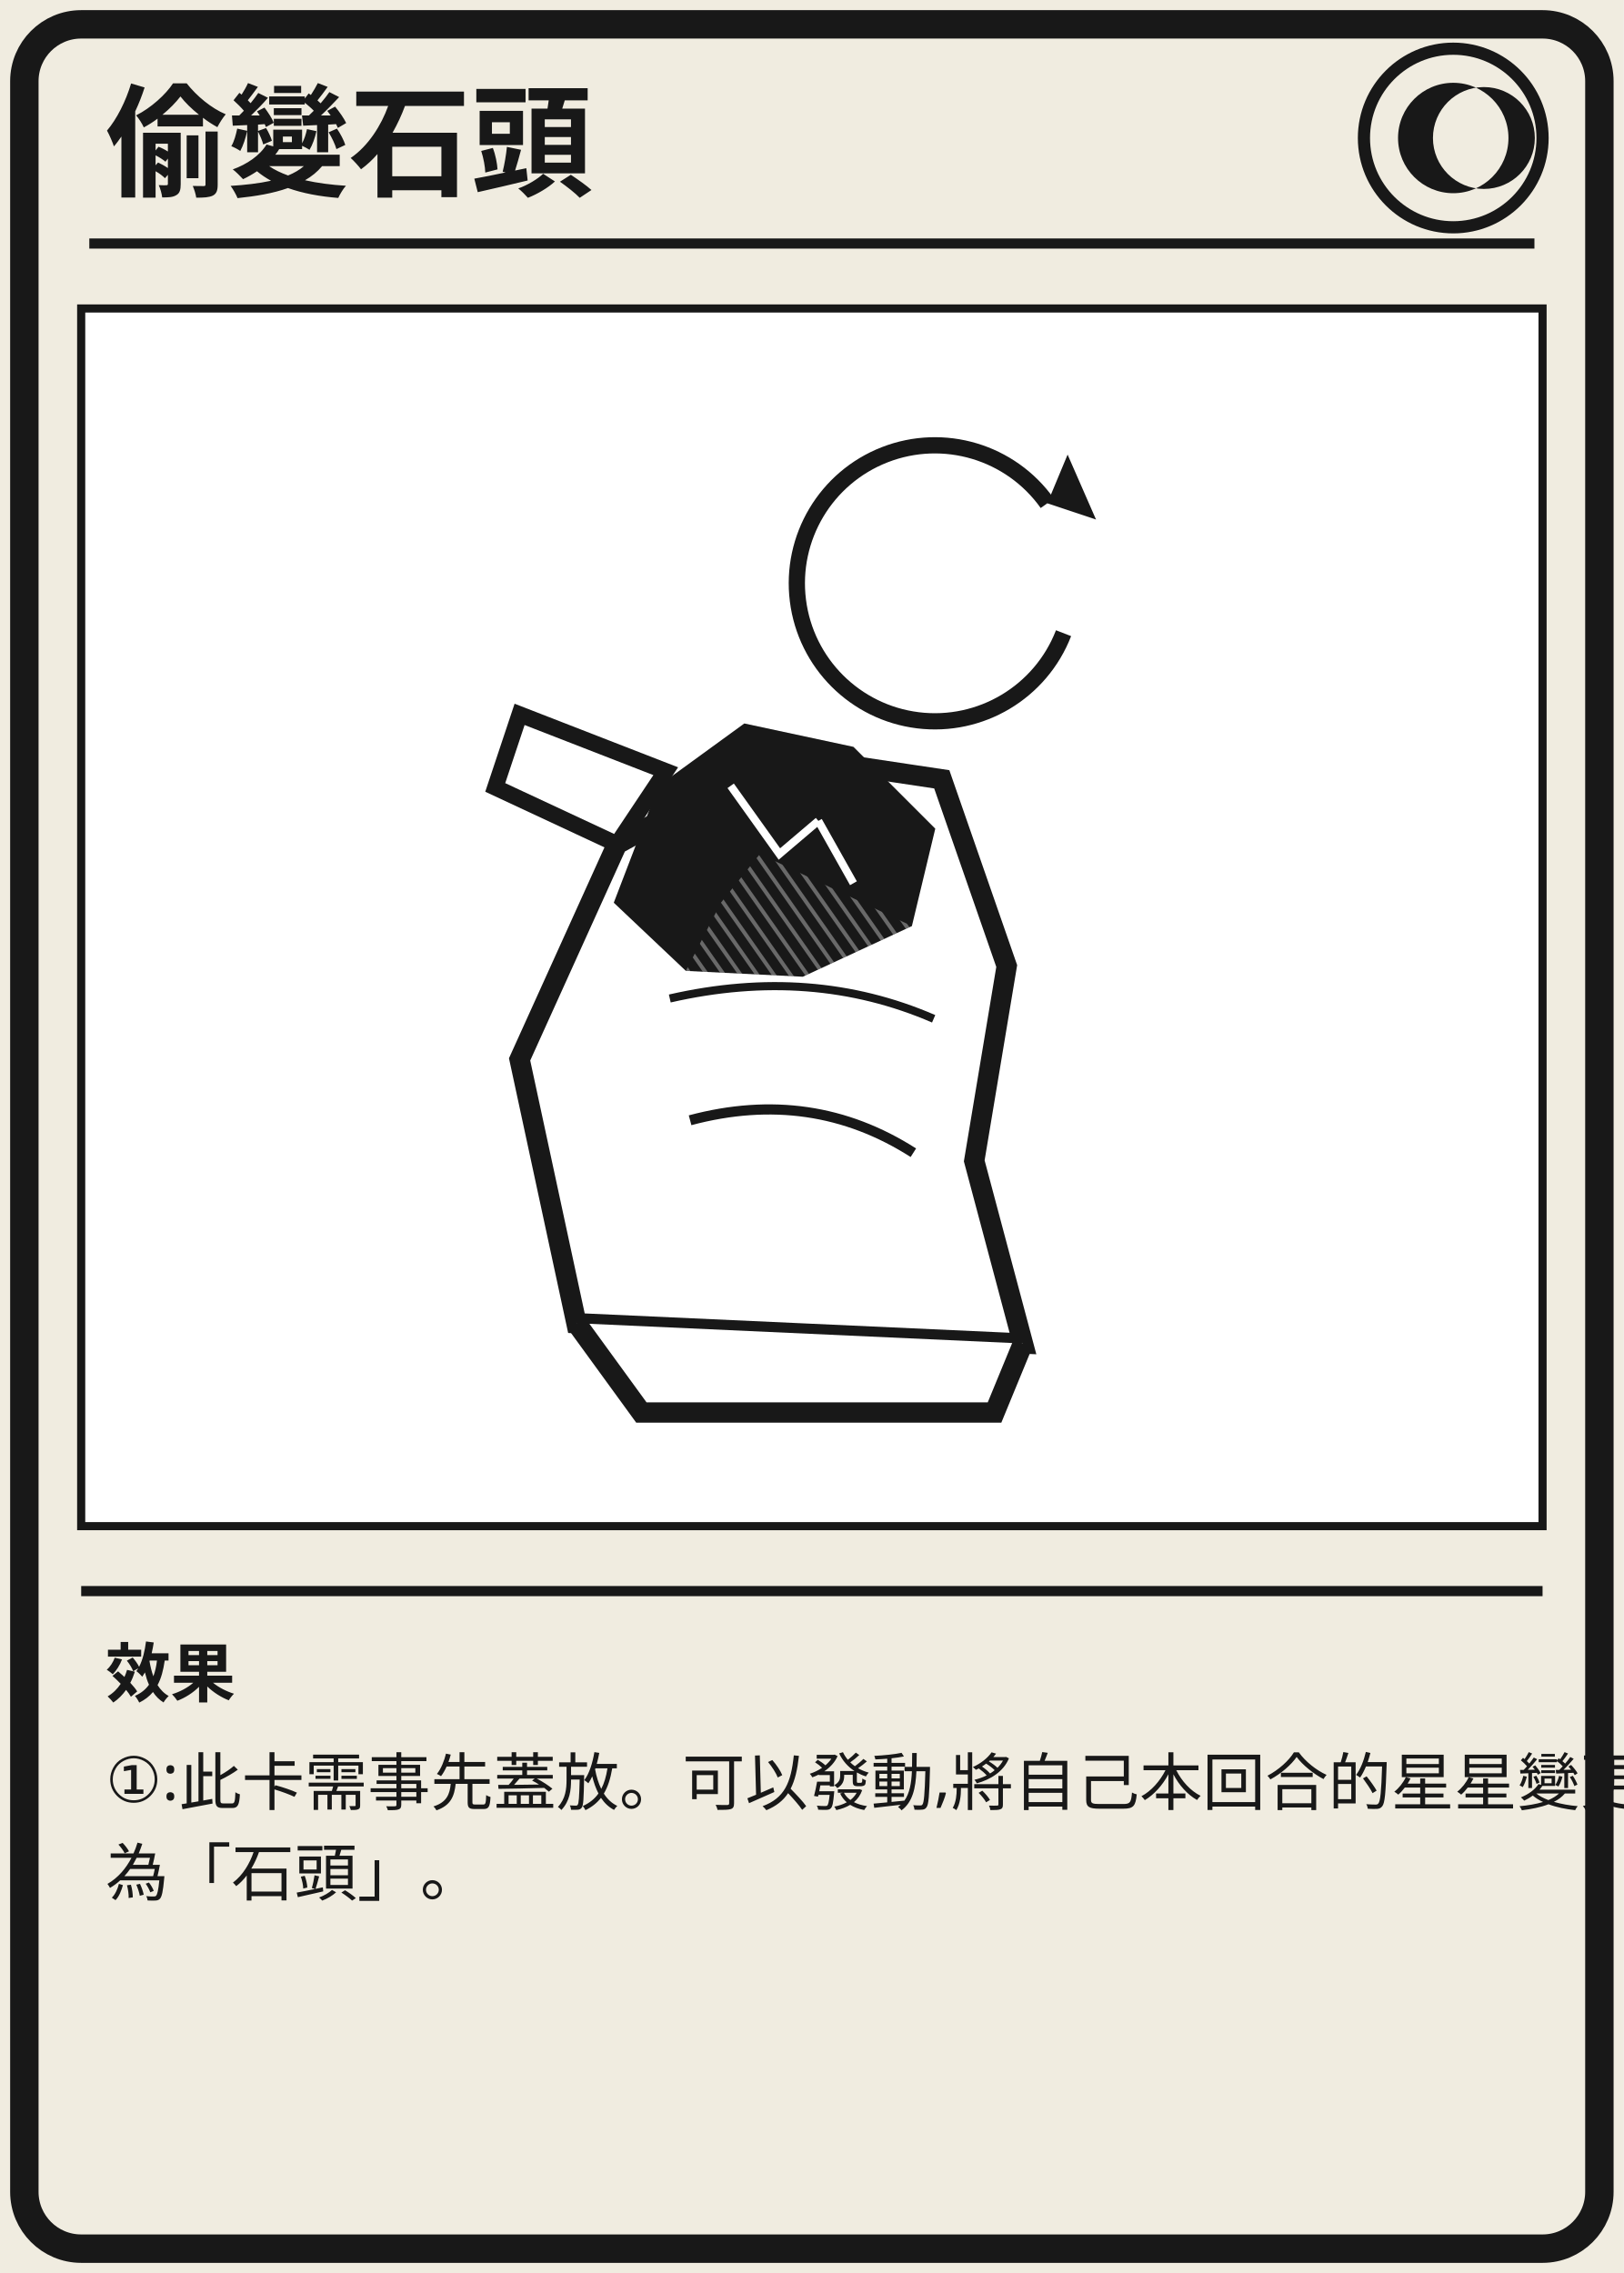
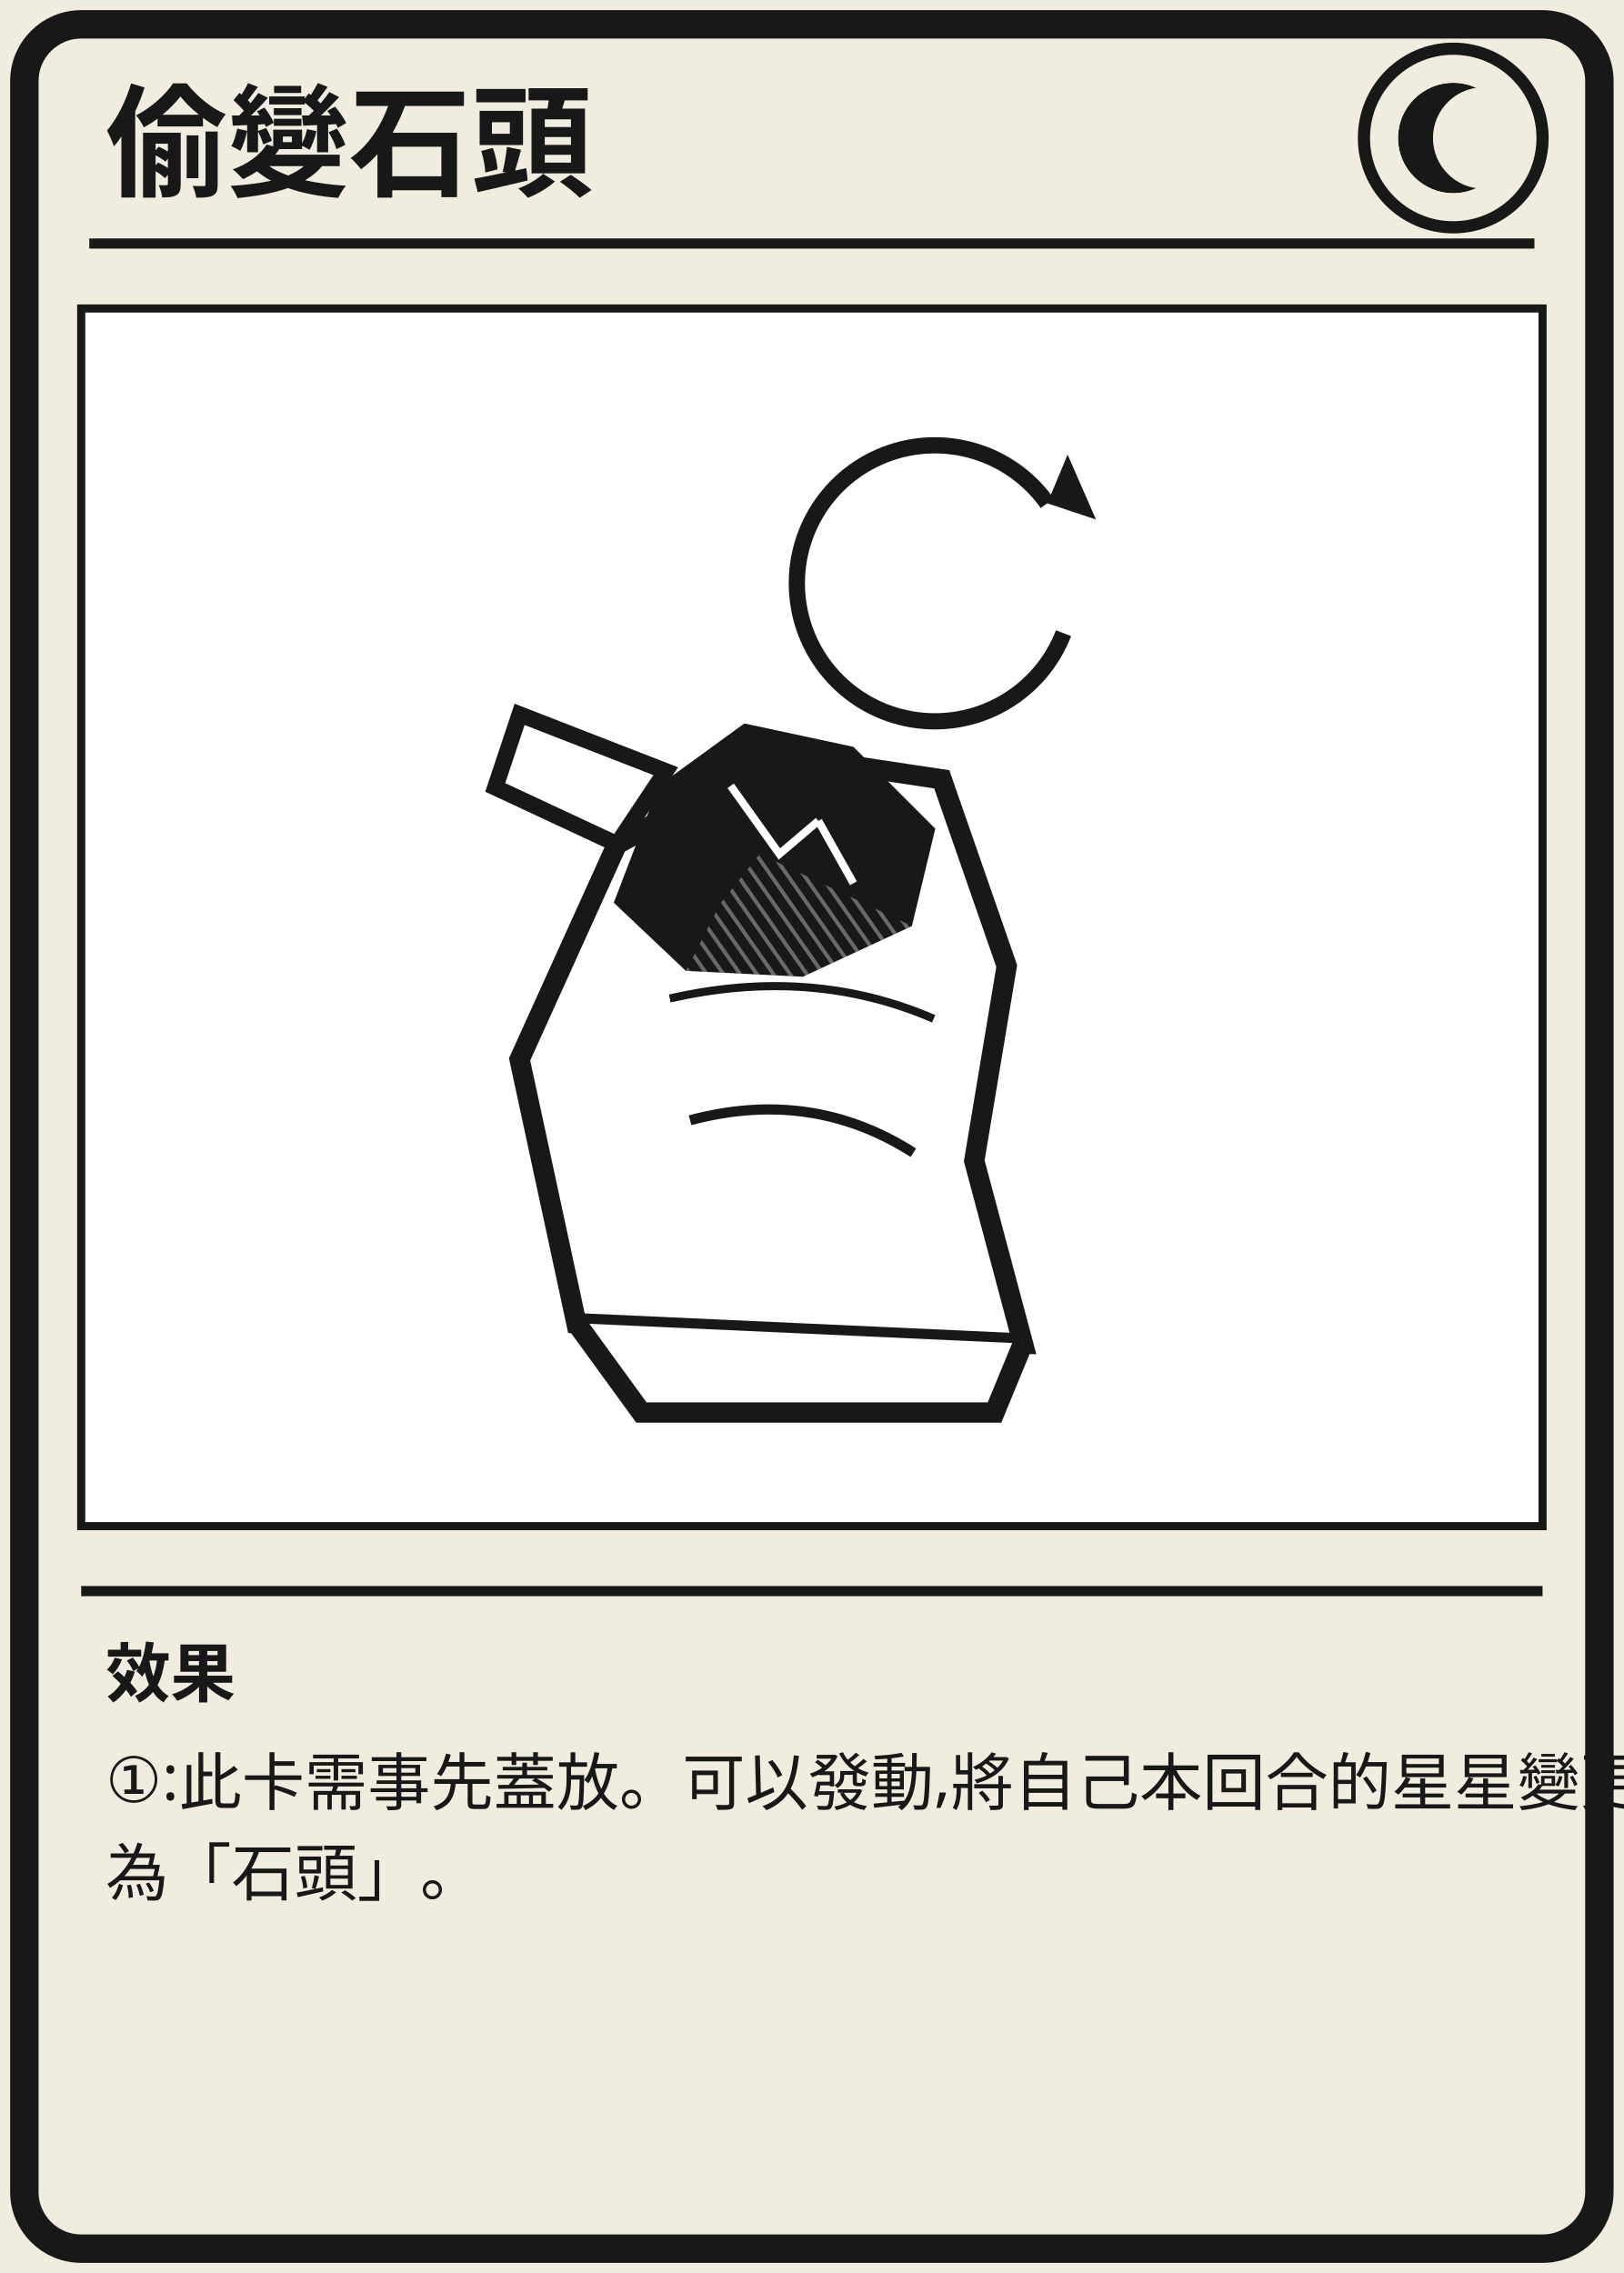
<svg xmlns="http://www.w3.org/2000/svg" viewBox="0 0 400 560" font-family="'Microsoft JhengHei','Noto Sans TC',sans-serif">
  <rect x="0" y="0" width="400" height="560" fill="#f0ece0" />
  <text x="26" y="46" font-size="30" font-weight="700" fill="#181818">偷變石頭</text>
  <line x1="22" y1="60" x2="378" y2="60" stroke="#181818" stroke-width="2.5" />
  <circle cx="358" cy="34" r="22" fill="#f0ece0" stroke="#181818" stroke-width="3" />
-   <path d="M344.4,34.0 A13.6,13.6 0 1,0 371.6,34.0 A13.6,13.6 0 1,0 344.4,34.0 Z M353.0,34.0 A12.5,12.5 0 1,0 378.1,34.0 A12.5,12.5 0 1,0 353.0,34.0 Z" fill="#181818" fill-rule="evenodd" />
+   <mask id="cres1" maskUnits="userSpaceOnUse">
+     <circle cx="358.0" cy="34.0" r="13.6" fill="white" />
+     <circle cx="365.5" cy="34.0" r="12.5" fill="black" />
+   </mask>
+   <circle cx="358.0" cy="34.0" r="13.6" fill="#181818" mask="url(#cres1)" />
  <rect x="20" y="76" width="360" height="300" fill="#ffffff" stroke="#181818" stroke-width="2" />
  <g transform="translate(200,226)">
    <polygon points="-58.0,100.0 -72.0,35.0 -48.0,-18.0 -8.0,-40.0 32.0,-34.0 48.0,12.0 40.0,60.0 52.0,105.0" fill="#ffffff" stroke="#181818" stroke-width="5" />
    <polygon points="-48.0,-18.0 -78.0,-32.0 -72.0,-50.0 -36.0,-36.0" fill="#ffffff" stroke="#181818" stroke-width="4" />
    <path d="M-58,100 L-42,122 L45,122 L52,105" fill="#ffffff" stroke="#181818" stroke-width="5" />
    <path d="M-30,50 Q0,42 25,58" fill="none" stroke="#181818" stroke-width="2.5" />
    <path d="M-35,20 Q0,12 30,25" fill="none" stroke="#181818" stroke-width="2" />
    <g transform="translate(-8,-18) scale(0.48)">
      <polygon points="-85.0,30.0 -62.0,-30.0 -18.0,-62.0 38.0,-50.0 80.0,-8.0 68.0,42.0 12.0,68.0 -48.0,65.0" fill="#181818" stroke="none" stroke-width="0" />
      <clipPath id="clip10795">
        <polygon points="-10.0,5.0 68.0,42.0 12.0,68.0 -48.0,65.0 -30.0,30.0" />
      </clipPath>
      <g clip-path="url(#clip10795)">
        <line x1="-190.1" y1="7.0" x2="-30.7" y2="234.7" stroke="#ffffff" stroke-width="2" opacity="0.35" />
        <line x1="-184.4" y1="2.9" x2="-25.0" y2="230.7" stroke="#ffffff" stroke-width="2" opacity="0.35" />
        <line x1="-178.7" y1="-1.1" x2="-19.2" y2="226.6" stroke="#ffffff" stroke-width="2" opacity="0.35" />
        <line x1="-172.9" y1="-5.1" x2="-13.5" y2="222.6" stroke="#ffffff" stroke-width="2" opacity="0.35" />
        <line x1="-167.2" y1="-9.1" x2="-7.8" y2="218.6" stroke="#ffffff" stroke-width="2" opacity="0.35" />
        <line x1="-161.5" y1="-13.1" x2="-2.0" y2="214.6" stroke="#ffffff" stroke-width="2" opacity="0.35" />
        <line x1="-155.7" y1="-17.1" x2="3.7" y2="210.6" stroke="#ffffff" stroke-width="2" opacity="0.35" />
        <line x1="-150.0" y1="-21.2" x2="9.5" y2="206.6" stroke="#ffffff" stroke-width="2" opacity="0.35" />
        <line x1="-144.3" y1="-25.2" x2="15.2" y2="202.6" stroke="#ffffff" stroke-width="2" opacity="0.35" />
        <line x1="-138.5" y1="-29.2" x2="20.9" y2="198.5" stroke="#ffffff" stroke-width="2" opacity="0.35" />
        <line x1="-132.8" y1="-33.2" x2="26.7" y2="194.5" stroke="#ffffff" stroke-width="2" opacity="0.35" />
        <line x1="-127.1" y1="-37.2" x2="32.4" y2="190.5" stroke="#ffffff" stroke-width="2" opacity="0.35" />
        <line x1="-121.3" y1="-41.2" x2="38.1" y2="186.5" stroke="#ffffff" stroke-width="2" opacity="0.35" />
        <line x1="-115.6" y1="-45.2" x2="43.9" y2="182.5" stroke="#ffffff" stroke-width="2" opacity="0.35" />
        <line x1="-109.9" y1="-49.3" x2="49.6" y2="178.5" stroke="#ffffff" stroke-width="2" opacity="0.35" />
        <line x1="-104.1" y1="-53.3" x2="55.3" y2="174.5" stroke="#ffffff" stroke-width="2" opacity="0.35" />
        <line x1="-98.4" y1="-57.3" x2="61.1" y2="170.4" stroke="#ffffff" stroke-width="2" opacity="0.35" />
        <line x1="-92.7" y1="-61.3" x2="66.8" y2="166.4" stroke="#ffffff" stroke-width="2" opacity="0.35" />
        <line x1="-86.9" y1="-65.3" x2="72.5" y2="162.4" stroke="#ffffff" stroke-width="2" opacity="0.35" />
        <line x1="-81.2" y1="-69.3" x2="78.3" y2="158.4" stroke="#ffffff" stroke-width="2" opacity="0.35" />
        <line x1="-75.5" y1="-73.3" x2="84.0" y2="154.4" stroke="#ffffff" stroke-width="2" opacity="0.35" />
        <line x1="-69.7" y1="-77.4" x2="89.7" y2="150.4" stroke="#ffffff" stroke-width="2" opacity="0.35" />
        <line x1="-64.0" y1="-81.4" x2="95.5" y2="146.3" stroke="#ffffff" stroke-width="2" opacity="0.35" />
        <line x1="-58.3" y1="-85.4" x2="101.2" y2="142.3" stroke="#ffffff" stroke-width="2" opacity="0.35" />
        <line x1="-52.5" y1="-89.4" x2="106.9" y2="138.3" stroke="#ffffff" stroke-width="2" opacity="0.35" />
        <line x1="-46.8" y1="-93.4" x2="112.7" y2="134.3" stroke="#ffffff" stroke-width="2" opacity="0.35" />
        <line x1="-41.1" y1="-97.4" x2="118.4" y2="130.3" stroke="#ffffff" stroke-width="2" opacity="0.35" />
        <line x1="-35.3" y1="-101.5" x2="124.1" y2="126.3" stroke="#ffffff" stroke-width="2" opacity="0.35" />
        <line x1="-29.6" y1="-105.5" x2="129.9" y2="122.3" stroke="#ffffff" stroke-width="2" opacity="0.35" />
        <line x1="-23.9" y1="-109.5" x2="135.6" y2="118.2" stroke="#ffffff" stroke-width="2" opacity="0.35" />
        <line x1="-18.1" y1="-113.5" x2="141.3" y2="114.2" stroke="#ffffff" stroke-width="2" opacity="0.35" />
        <line x1="-12.4" y1="-117.5" x2="147.1" y2="110.2" stroke="#ffffff" stroke-width="2" opacity="0.35" />
        <line x1="-6.7" y1="-121.5" x2="152.8" y2="106.2" stroke="#ffffff" stroke-width="2" opacity="0.35" />
        <line x1="-0.9" y1="-125.5" x2="158.5" y2="102.2" stroke="#ffffff" stroke-width="2" opacity="0.35" />
        <line x1="4.8" y1="-129.6" x2="164.3" y2="98.2" stroke="#ffffff" stroke-width="2" opacity="0.35" />
        <line x1="10.5" y1="-133.6" x2="170.0" y2="94.2" stroke="#ffffff" stroke-width="2" opacity="0.35" />
        <line x1="16.3" y1="-137.6" x2="175.7" y2="90.1" stroke="#ffffff" stroke-width="2" opacity="0.35" />
        <line x1="22.0" y1="-141.6" x2="181.5" y2="86.1" stroke="#ffffff" stroke-width="2" opacity="0.35" />
        <line x1="27.8" y1="-145.6" x2="187.2" y2="82.1" stroke="#ffffff" stroke-width="2" opacity="0.35" />
        <line x1="33.5" y1="-149.6" x2="192.9" y2="78.1" stroke="#ffffff" stroke-width="2" opacity="0.35" />
        <line x1="39.2" y1="-153.6" x2="198.7" y2="74.1" stroke="#ffffff" stroke-width="2" opacity="0.35" />
        <line x1="45.0" y1="-157.7" x2="204.4" y2="70.1" stroke="#ffffff" stroke-width="2" opacity="0.35" />
      </g>
      <path d="M-25,-30 L0,5 L20,-12" fill="none" stroke="#ffffff" stroke-width="4" />
      <path d="M20,-12 L38,20" fill="none" stroke="#ffffff" stroke-width="4" />
    </g>
    <path d="M62,-70 A34,34 0 1 1 58,-102" fill="none" stroke="#181818" stroke-width="4" />
    <polygon points="58,-102 70,-98 63,-114" fill="#181818" />
  </g>
  <line x1="20" y1="392" x2="380" y2="392" stroke="#181818" stroke-width="2.5" />
  <text x="26" y="418" font-size="16" font-weight="700" fill="#181818">效果</text>
  <text x="26" y="444" font-size="15.5" font-weight="400" fill="#181818">①:此卡需事先蓋放。可以發動,將自己本回合的星星變更</text>
  <text x="26" y="467" font-size="15.5" font-weight="400" fill="#181818">為「石頭」。</text>
  <rect x="6" y="6" width="388" height="548" rx="14" fill="none" stroke="#181818" stroke-width="7" />
</svg>
